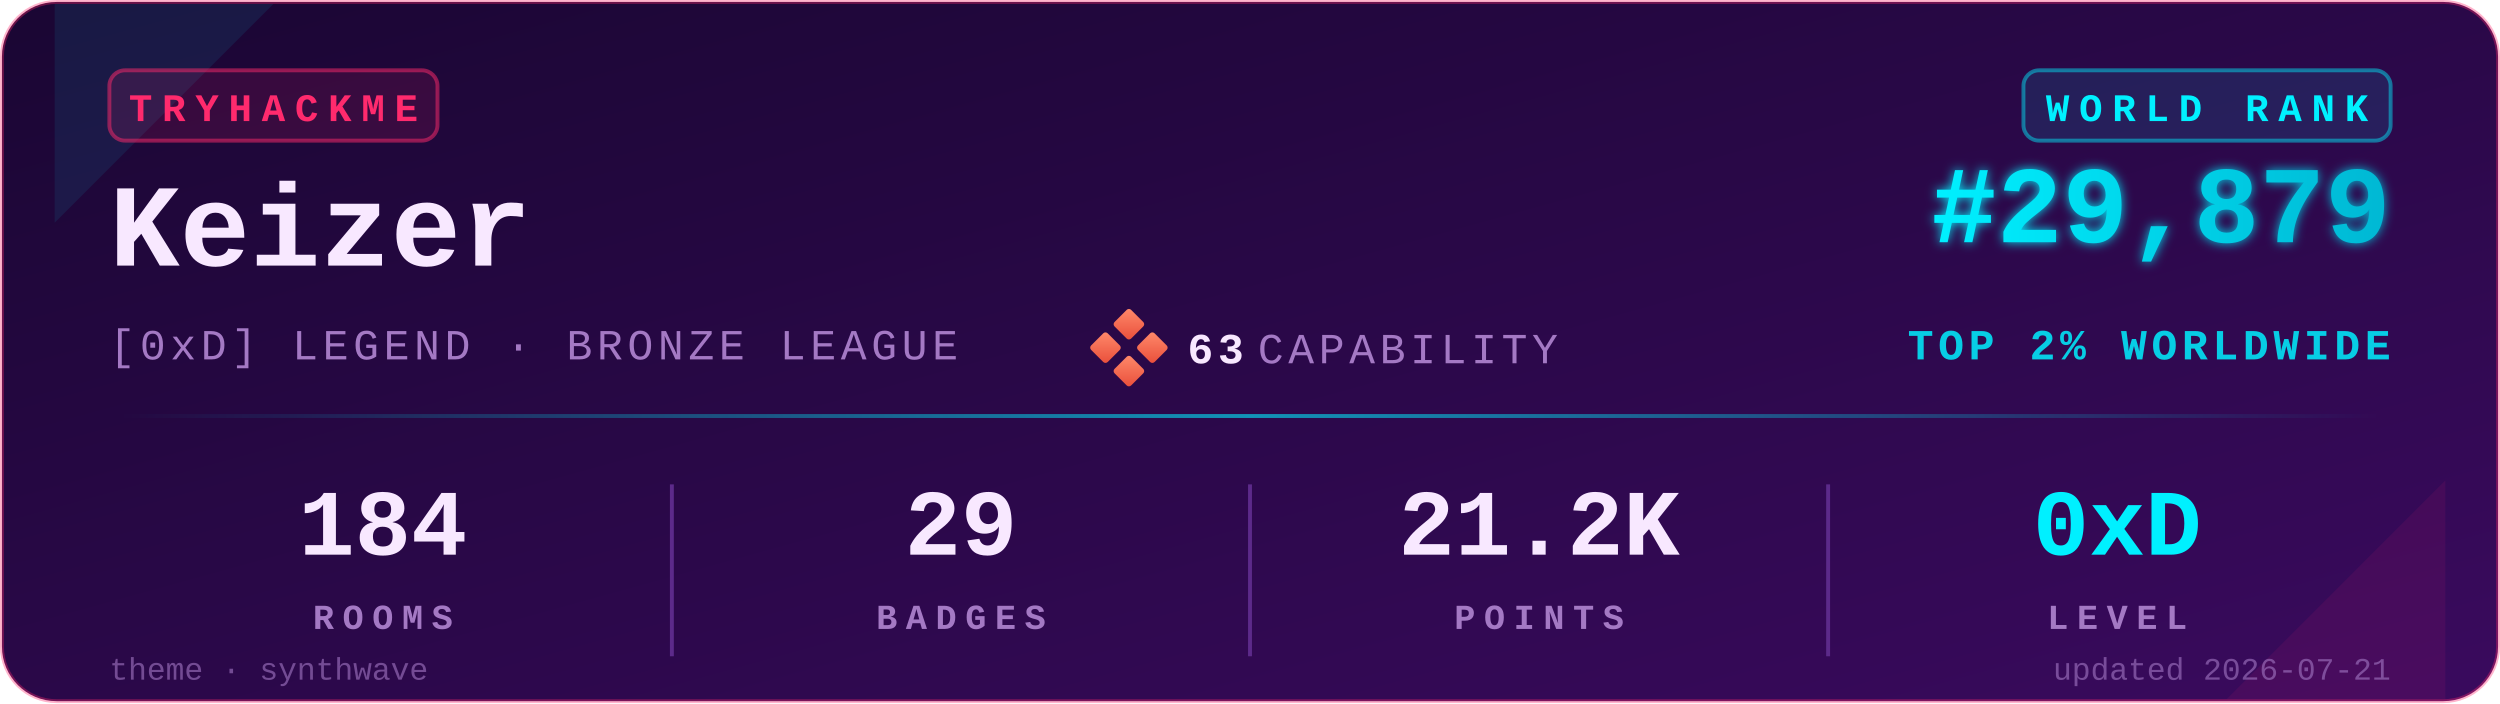
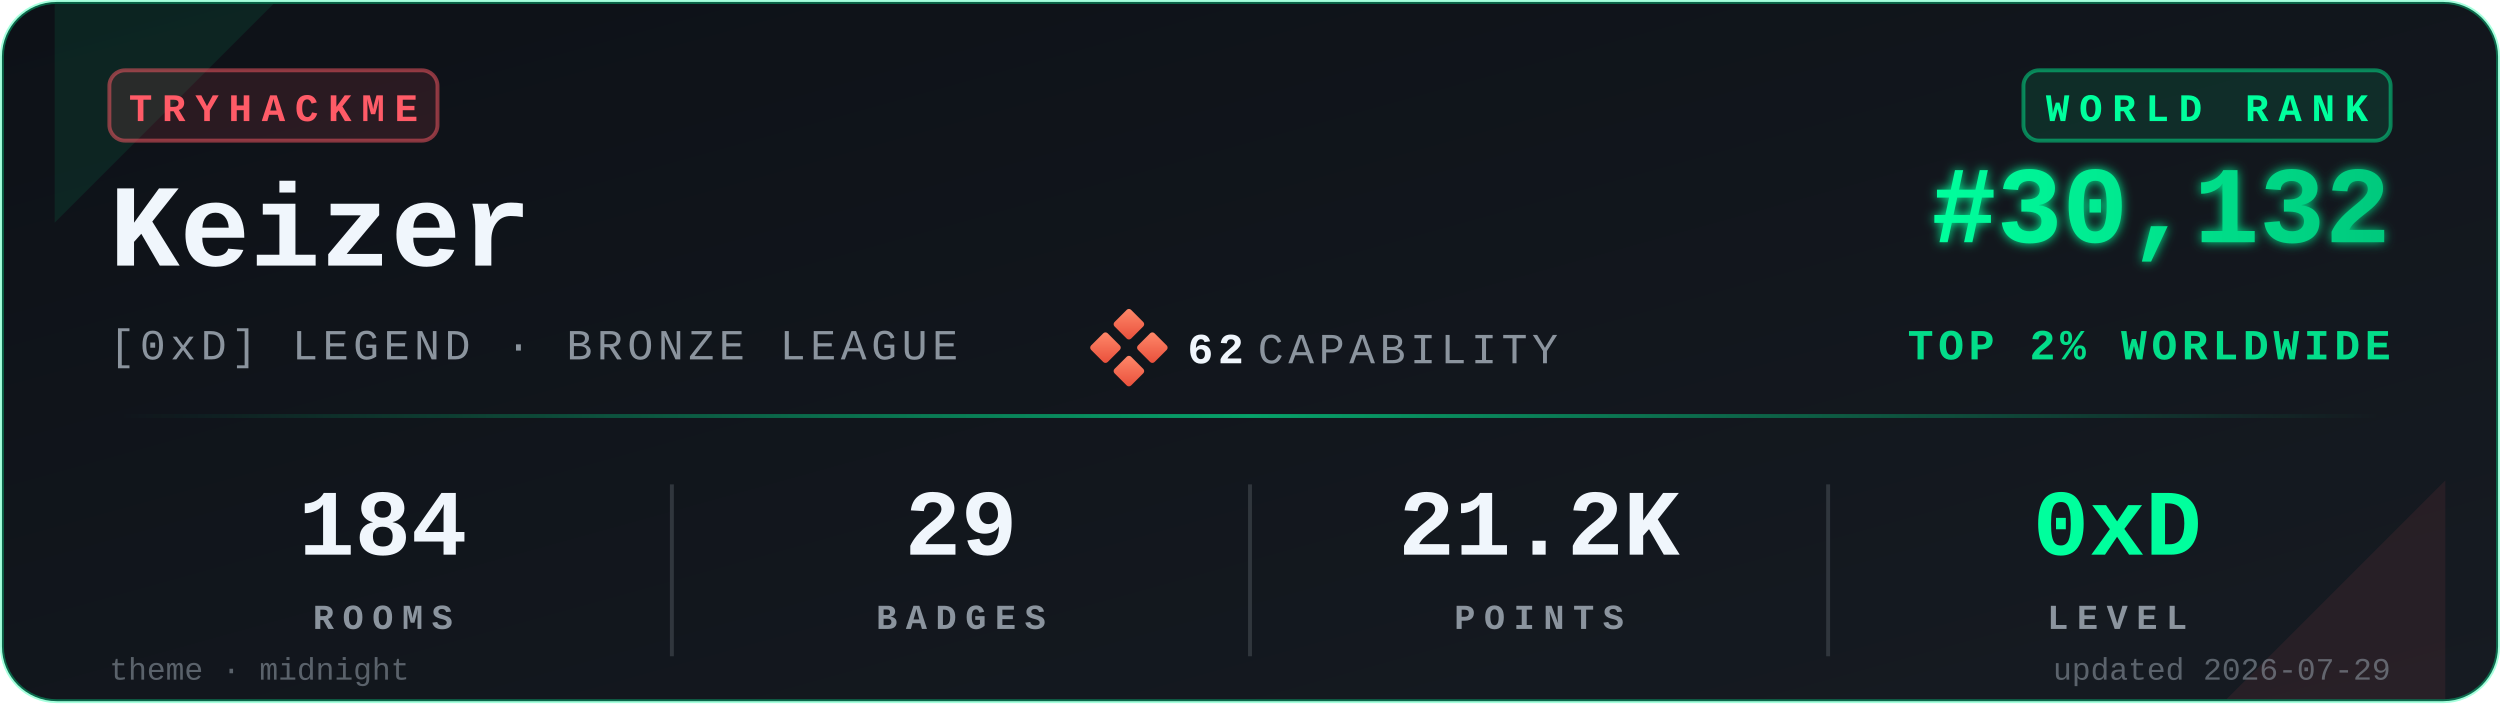
<svg xmlns="http://www.w3.org/2000/svg" viewBox="0 0 640 180" width="640" height="180" role="img" aria-label="TryHackMe stats for Keizer">
  <defs>
    <linearGradient id="bgGrad" x1="0" y1="0" x2="1" y2="1">
-       <stop offset="0%" stop-color="#1a0633" />
-       <stop offset="100%" stop-color="#3a0a5e" />
+       <stop offset="0%" stop-color="#0d1117" />
+       <stop offset="100%" stop-color="#161b22" />
    </linearGradient>
    <linearGradient id="rankGrad" x1="0" y1="0" x2="1" y2="0">
-       <stop offset="0%" stop-color="#00F0FF" />
-       <stop offset="100%" stop-color="#00B8D4" />
+       <stop offset="0%" stop-color="#00FF9D" />
+       <stop offset="100%" stop-color="#00C97D" />
    </linearGradient>
    <linearGradient id="accentGrad" x1="0" y1="0" x2="1" y2="0">
-       <stop offset="0%" stop-color="#00F0FF" stop-opacity="0" />
-       <stop offset="50%" stop-color="#00F0FF" stop-opacity="0.6" />
-       <stop offset="100%" stop-color="#00F0FF" stop-opacity="0" />
+       <stop offset="0%" stop-color="#00FF9D" stop-opacity="0" />
+       <stop offset="50%" stop-color="#00FF9D" stop-opacity="0.6" />
+       <stop offset="100%" stop-color="#00FF9D" stop-opacity="0" />
    </linearGradient>
    <linearGradient id="capGrad" x1="0" y1="0" x2="1" y2="1">
      <stop offset="0%" stop-color="#ff8a6b" />
      <stop offset="100%" stop-color="#e94e3a" />
    </linearGradient>
    <filter id="glow" x="-20%" y="-20%" width="140%" height="140%">
      <feGaussianBlur stdDeviation="1.4" result="b" />
      <feMerge>
        <feMergeNode in="b" />
        <feMergeNode in="SourceGraphic" />
      </feMerge>
    </filter>
  </defs>
-   <rect x="0.5" y="0.5" width="639" height="179" rx="14" ry="14" fill="url(#bgGrad)" stroke="#FF2A6D" stroke-opacity="0.35" stroke-width="1" />
-   <path d="M 14,1 L 70,1 L 14,57 Z" fill="#00F0FF" opacity="0.08" />
-   <path d="M 626,179 L 570,179 L 626,123 Z" fill="#FF2A6D" opacity="0.08" />
+   <rect x="0.5" y="0.5" width="639" height="179" rx="14" ry="14" fill="url(#bgGrad)" stroke="#00FF9D" stroke-opacity="0.35" stroke-width="1" />
+   <path d="M 14,1 L 70,1 L 14,57 Z" fill="#00FF9D" opacity="0.08" />
+   <path d="M 626,179 L 570,179 L 626,123 Z" fill="#FF5B67" opacity="0.08" />
  <g transform="translate(28,18)">
-     <rect x="0" y="0" width="84" height="18" rx="4" ry="4" fill="#FF2A6D" fill-opacity="0.12" stroke="#FF2A6D" stroke-opacity="0.5" />
-     <text x="42" y="13" fill="#FF2A6D" font-family="ui-monospace,'SF Mono','Menlo','Cascadia Code','Consolas','Liberation Mono',monospace" font-size="10" font-weight="700" letter-spacing="2.5" text-anchor="middle">TRYHACKME</text>
+     <rect x="0" y="0" width="84" height="18" rx="4" ry="4" fill="#FF5B67" fill-opacity="0.12" stroke="#FF5B67" stroke-opacity="0.5" />
+     <text x="42" y="13" fill="#FF5B67" font-family="ui-monospace,'SF Mono','Menlo','Cascadia Code','Consolas','Liberation Mono',monospace" font-size="10" font-weight="700" letter-spacing="2.5" text-anchor="middle">TRYHACKME</text>
  </g>
-   <text x="28" y="68" fill="#F8E8FF" font-family="ui-monospace,'SF Mono','Menlo','Cascadia Code','Consolas','Liberation Mono',monospace" font-size="30" font-weight="700">Keizer</text>
-   <text x="28" y="92" fill="#A479C4" font-family="ui-monospace,'SF Mono','Menlo','Cascadia Code','Consolas','Liberation Mono',monospace" font-size="11" font-weight="500" letter-spacing="1.2">[0xD] LEGEND · BRONZE LEAGUE</text>
+   <text x="28" y="68" fill="#f0f6fc" font-family="ui-monospace,'SF Mono','Menlo','Cascadia Code','Consolas','Liberation Mono',monospace" font-size="30" font-weight="700">Keizer</text>
+   <text x="28" y="92" fill="#8b949e" font-family="ui-monospace,'SF Mono','Menlo','Cascadia Code','Consolas','Liberation Mono',monospace" font-size="11" font-weight="500" letter-spacing="1.2">[0xD] LEGEND · BRONZE LEAGUE</text>
  <g transform="translate(280,80)">
    <rect x="6" y="0" width="6" height="6" rx="0.8" fill="url(#capGrad)" transform="rotate(45 9 3)" />
    <rect x="0" y="6" width="6" height="6" rx="0.8" fill="url(#capGrad)" transform="rotate(45 3 9)" />
    <rect x="12" y="6" width="6" height="6" rx="0.8" fill="url(#capGrad)" transform="rotate(45 15 9)" />
    <rect x="6" y="12" width="6" height="6" rx="0.8" fill="url(#capGrad)" transform="rotate(45 9 15)" />
-     <text x="24" y="13" fill="#F8E8FF" font-family="ui-monospace,'SF Mono','Menlo','Cascadia Code','Consolas','Liberation Mono',monospace" font-size="11" font-weight="700" letter-spacing="1.2">63</text>
-     <text x="42" y="13" fill="#A479C4" font-family="ui-monospace,'SF Mono','Menlo','Cascadia Code','Consolas','Liberation Mono',monospace" font-size="11" font-weight="500" letter-spacing="1.2">CAPABILITY</text>
+     <text x="24" y="13" fill="#f0f6fc" font-family="ui-monospace,'SF Mono','Menlo','Cascadia Code','Consolas','Liberation Mono',monospace" font-size="11" font-weight="700" letter-spacing="1.2">62</text>
+     <text x="42" y="13" fill="#8b949e" font-family="ui-monospace,'SF Mono','Menlo','Cascadia Code','Consolas','Liberation Mono',monospace" font-size="11" font-weight="500" letter-spacing="1.2">CAPABILITY</text>
  </g>
  <g transform="translate(612,18)">
-     <rect x="-94" y="0" width="94" height="18" rx="4" ry="4" fill="#00F0FF" fill-opacity="0.10" stroke="#00F0FF" stroke-opacity="0.45" />
-     <text x="-47" y="13" fill="#00F0FF" font-family="ui-monospace,'SF Mono','Menlo','Cascadia Code','Consolas','Liberation Mono',monospace" font-size="10" font-weight="700" letter-spacing="2.5" text-anchor="middle">WORLD RANK</text>
+     <rect x="-94" y="0" width="94" height="18" rx="4" ry="4" fill="#00FF9D" fill-opacity="0.10" stroke="#00FF9D" stroke-opacity="0.45" />
+     <text x="-47" y="13" fill="#00FF9D" font-family="ui-monospace,'SF Mono','Menlo','Cascadia Code','Consolas','Liberation Mono',monospace" font-size="10" font-weight="700" letter-spacing="2.5" text-anchor="middle">WORLD RANK</text>
  </g>
-   <text x="612" y="62" fill="url(#rankGrad)" font-family="ui-monospace,'SF Mono','Menlo','Cascadia Code','Consolas','Liberation Mono',monospace" font-size="28" font-weight="700" text-anchor="end" filter="url(#glow)">#29,879</text>
-   <text x="612" y="92" fill="#00F0FF" fill-opacity="0.85" font-family="ui-monospace,'SF Mono','Menlo','Cascadia Code','Consolas','Liberation Mono',monospace" font-size="11" font-weight="600" letter-spacing="1.2" text-anchor="end">TOP 2% WORLDWIDE</text>
+   <text x="612" y="62" fill="url(#rankGrad)" font-family="ui-monospace,'SF Mono','Menlo','Cascadia Code','Consolas','Liberation Mono',monospace" font-size="28" font-weight="700" text-anchor="end" filter="url(#glow)">#30,132</text>
+   <text x="612" y="92" fill="#00FF9D" fill-opacity="0.85" font-family="ui-monospace,'SF Mono','Menlo','Cascadia Code','Consolas','Liberation Mono',monospace" font-size="11" font-weight="600" letter-spacing="1.2" text-anchor="end">TOP 2% WORLDWIDE</text>
  <rect x="28" y="106" width="584" height="1" fill="url(#accentGrad)" />
  <g font-family="ui-monospace,'SF Mono','Menlo','Cascadia Code','Consolas','Liberation Mono',monospace" text-anchor="middle">
-     <text x="98" y="142" fill="#F8E8FF" font-size="24" font-weight="700">184</text>
-     <text x="98" y="161" fill="#A479C4" font-size="9" font-weight="600" letter-spacing="2.2">ROOMS</text>
-     <text x="246" y="142" fill="#F8E8FF" font-size="24" font-weight="700">29</text>
-     <text x="246" y="161" fill="#A479C4" font-size="9" font-weight="600" letter-spacing="2.2">BADGES</text>
-     <text x="394" y="142" fill="#F8E8FF" font-size="24" font-weight="700">21.2K</text>
-     <text x="394" y="161" fill="#A479C4" font-size="9" font-weight="600" letter-spacing="2.2">POINTS</text>
-     <text x="542" y="142" fill="#00F0FF" font-size="24" font-weight="700">0xD</text>
-     <text x="542" y="161" fill="#A479C4" font-size="9" font-weight="600" letter-spacing="2.2">LEVEL</text>
+     <text x="98" y="142" fill="#f0f6fc" font-size="24" font-weight="700">184</text>
+     <text x="98" y="161" fill="#8b949e" font-size="9" font-weight="600" letter-spacing="2.2">ROOMS</text>
+     <text x="246" y="142" fill="#f0f6fc" font-size="24" font-weight="700">29</text>
+     <text x="246" y="161" fill="#8b949e" font-size="9" font-weight="600" letter-spacing="2.2">BADGES</text>
+     <text x="394" y="142" fill="#f0f6fc" font-size="24" font-weight="700">21.2K</text>
+     <text x="394" y="161" fill="#8b949e" font-size="9" font-weight="600" letter-spacing="2.2">POINTS</text>
+     <text x="542" y="142" fill="#00FF9D" font-size="24" font-weight="700">0xD</text>
+     <text x="542" y="161" fill="#8b949e" font-size="9" font-weight="600" letter-spacing="2.2">LEVEL</text>
  </g>
-   <line x1="172" y1="124" x2="172" y2="168" stroke="#5C2A8A" stroke-width="1" />
-   <line x1="320" y1="124" x2="320" y2="168" stroke="#5C2A8A" stroke-width="1" />
-   <line x1="468" y1="124" x2="468" y2="168" stroke="#5C2A8A" stroke-width="1" />
-   <text x="28" y="174" fill="#A479C4" fill-opacity="0.6" font-family="ui-monospace,'SF Mono','Menlo','Cascadia Code','Consolas','Liberation Mono',monospace" font-size="8" font-weight="500">theme · synthwave</text>
-   <text x="612" y="174" fill="#A479C4" fill-opacity="0.6" font-family="ui-monospace,'SF Mono','Menlo','Cascadia Code','Consolas','Liberation Mono',monospace" font-size="8" font-weight="500" text-anchor="end">updated 2026-07-21</text>
+   <line x1="172" y1="124" x2="172" y2="168" stroke="#30363d" stroke-width="1" />
+   <line x1="320" y1="124" x2="320" y2="168" stroke="#30363d" stroke-width="1" />
+   <line x1="468" y1="124" x2="468" y2="168" stroke="#30363d" stroke-width="1" />
+   <text x="28" y="174" fill="#8b949e" fill-opacity="0.6" font-family="ui-monospace,'SF Mono','Menlo','Cascadia Code','Consolas','Liberation Mono',monospace" font-size="8" font-weight="500">theme · midnight</text>
+   <text x="612" y="174" fill="#8b949e" fill-opacity="0.6" font-family="ui-monospace,'SF Mono','Menlo','Cascadia Code','Consolas','Liberation Mono',monospace" font-size="8" font-weight="500" text-anchor="end">updated 2026-07-29</text>
</svg>
